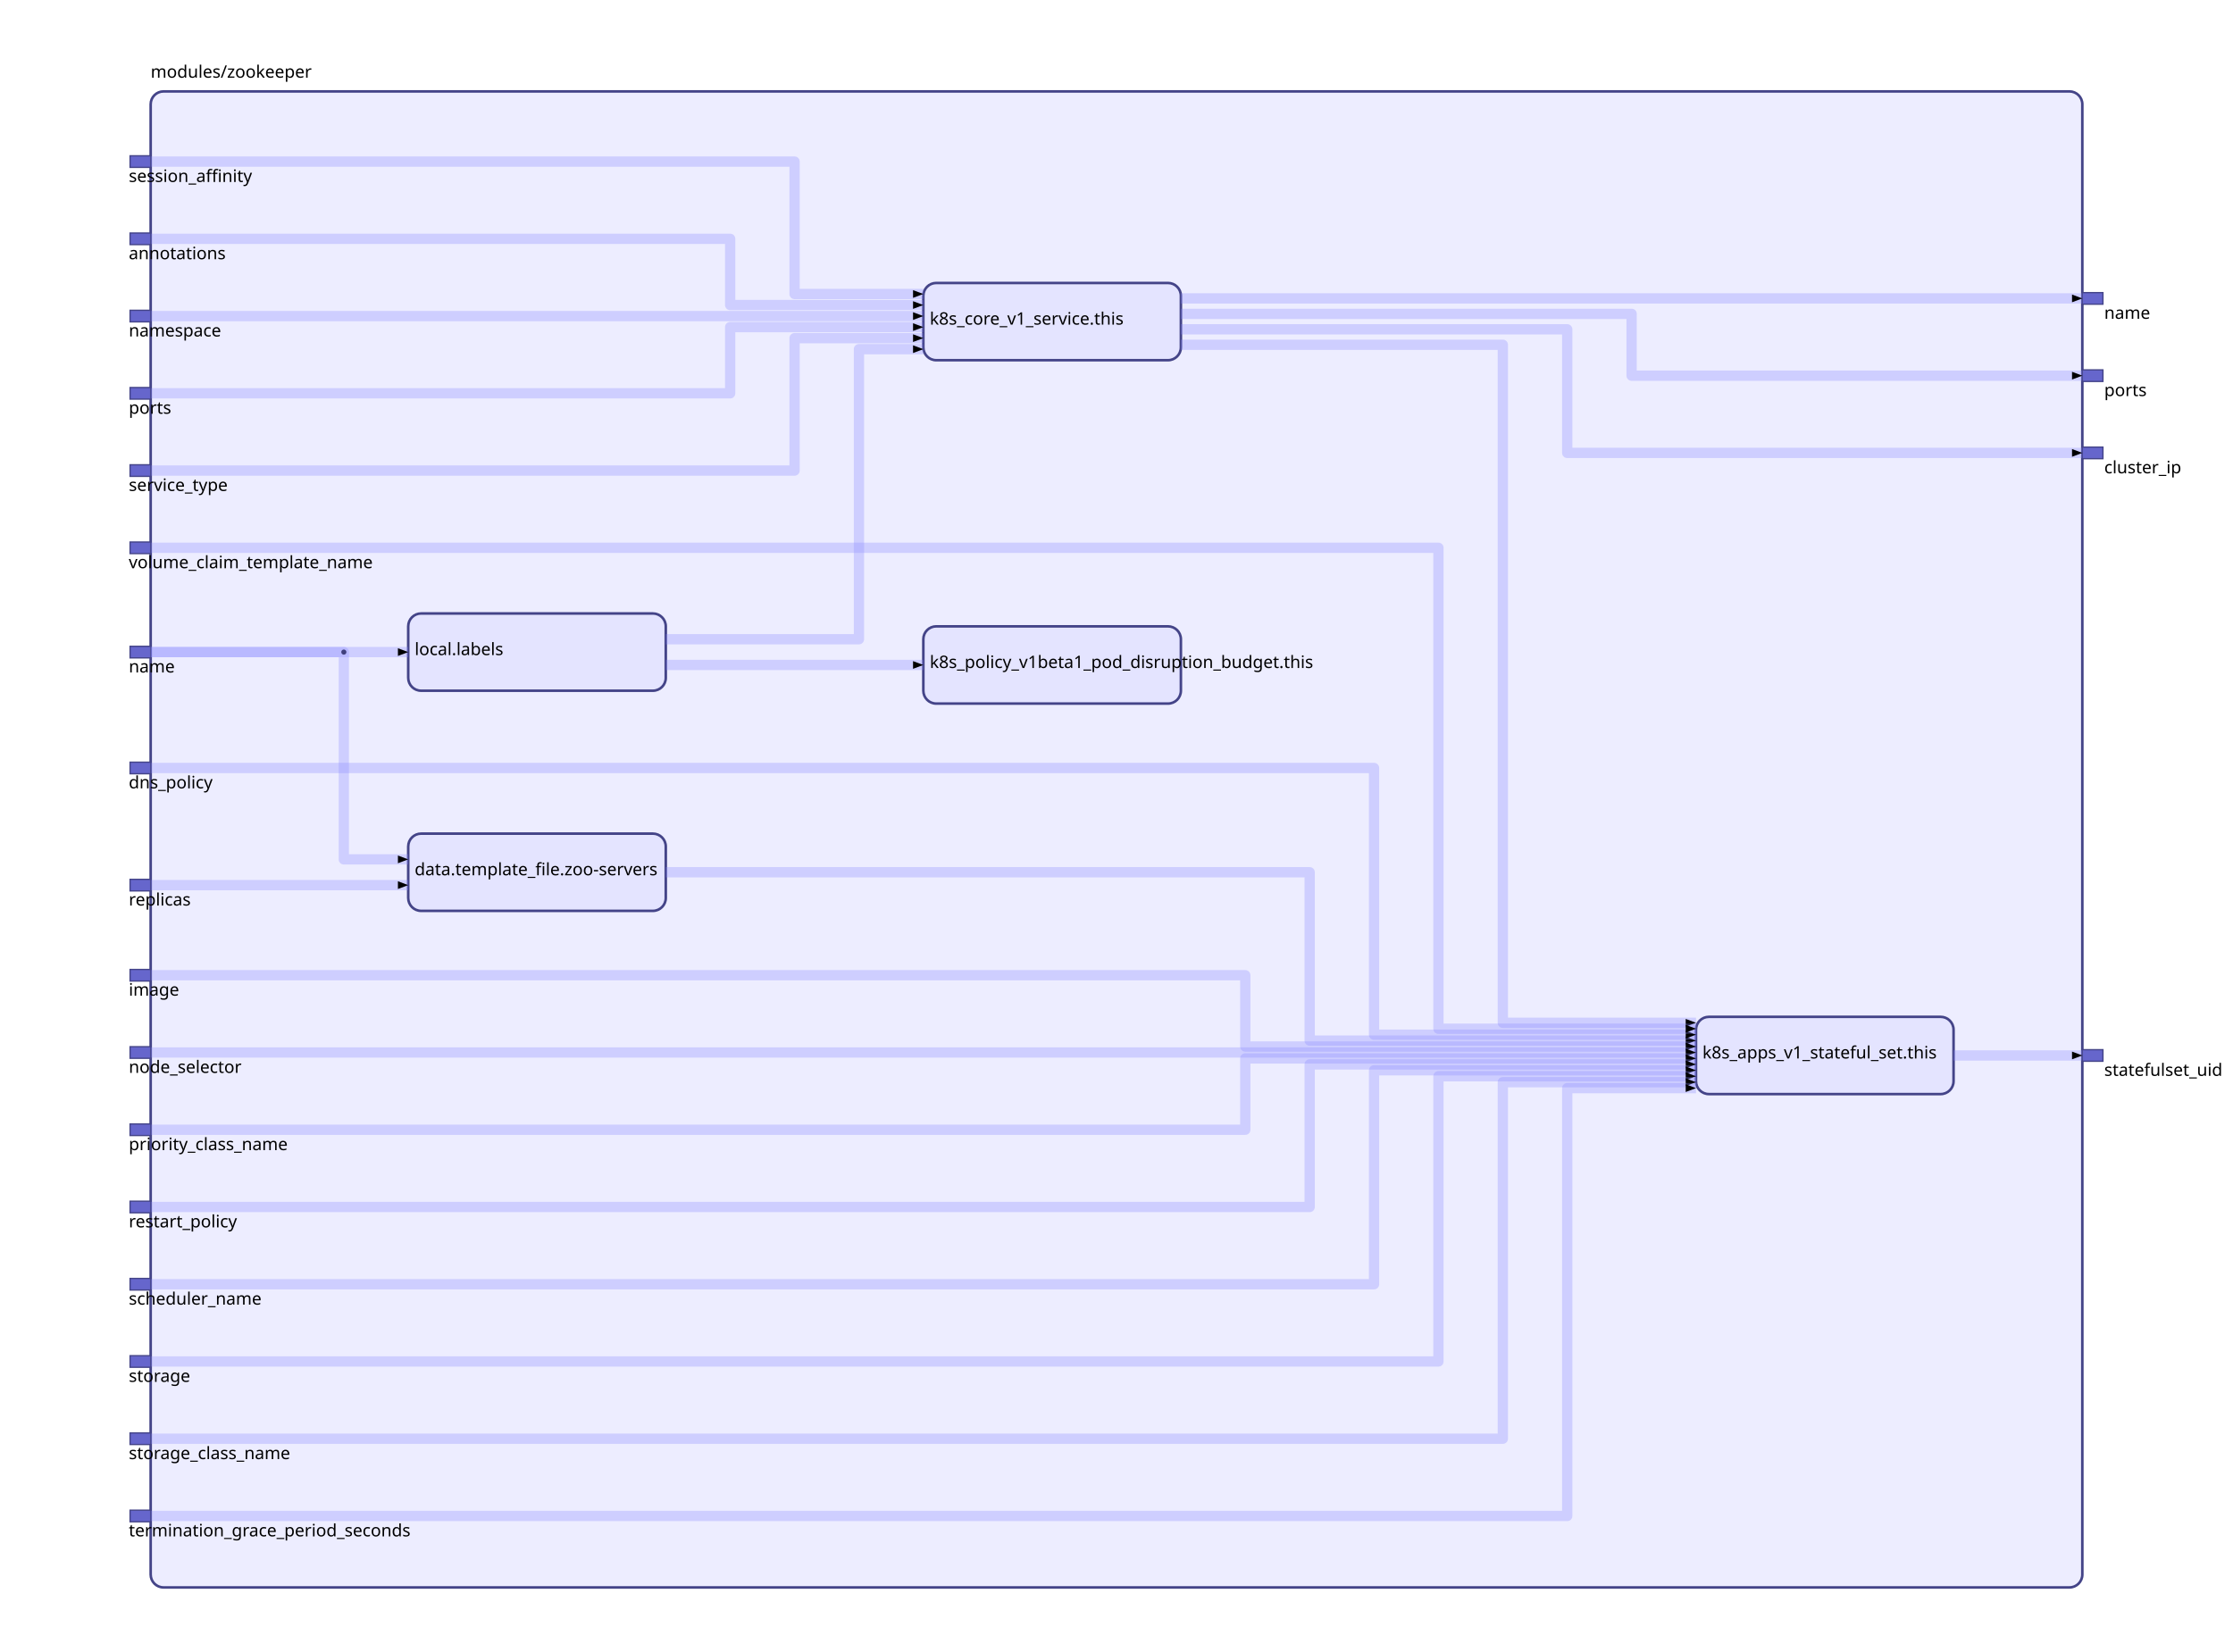
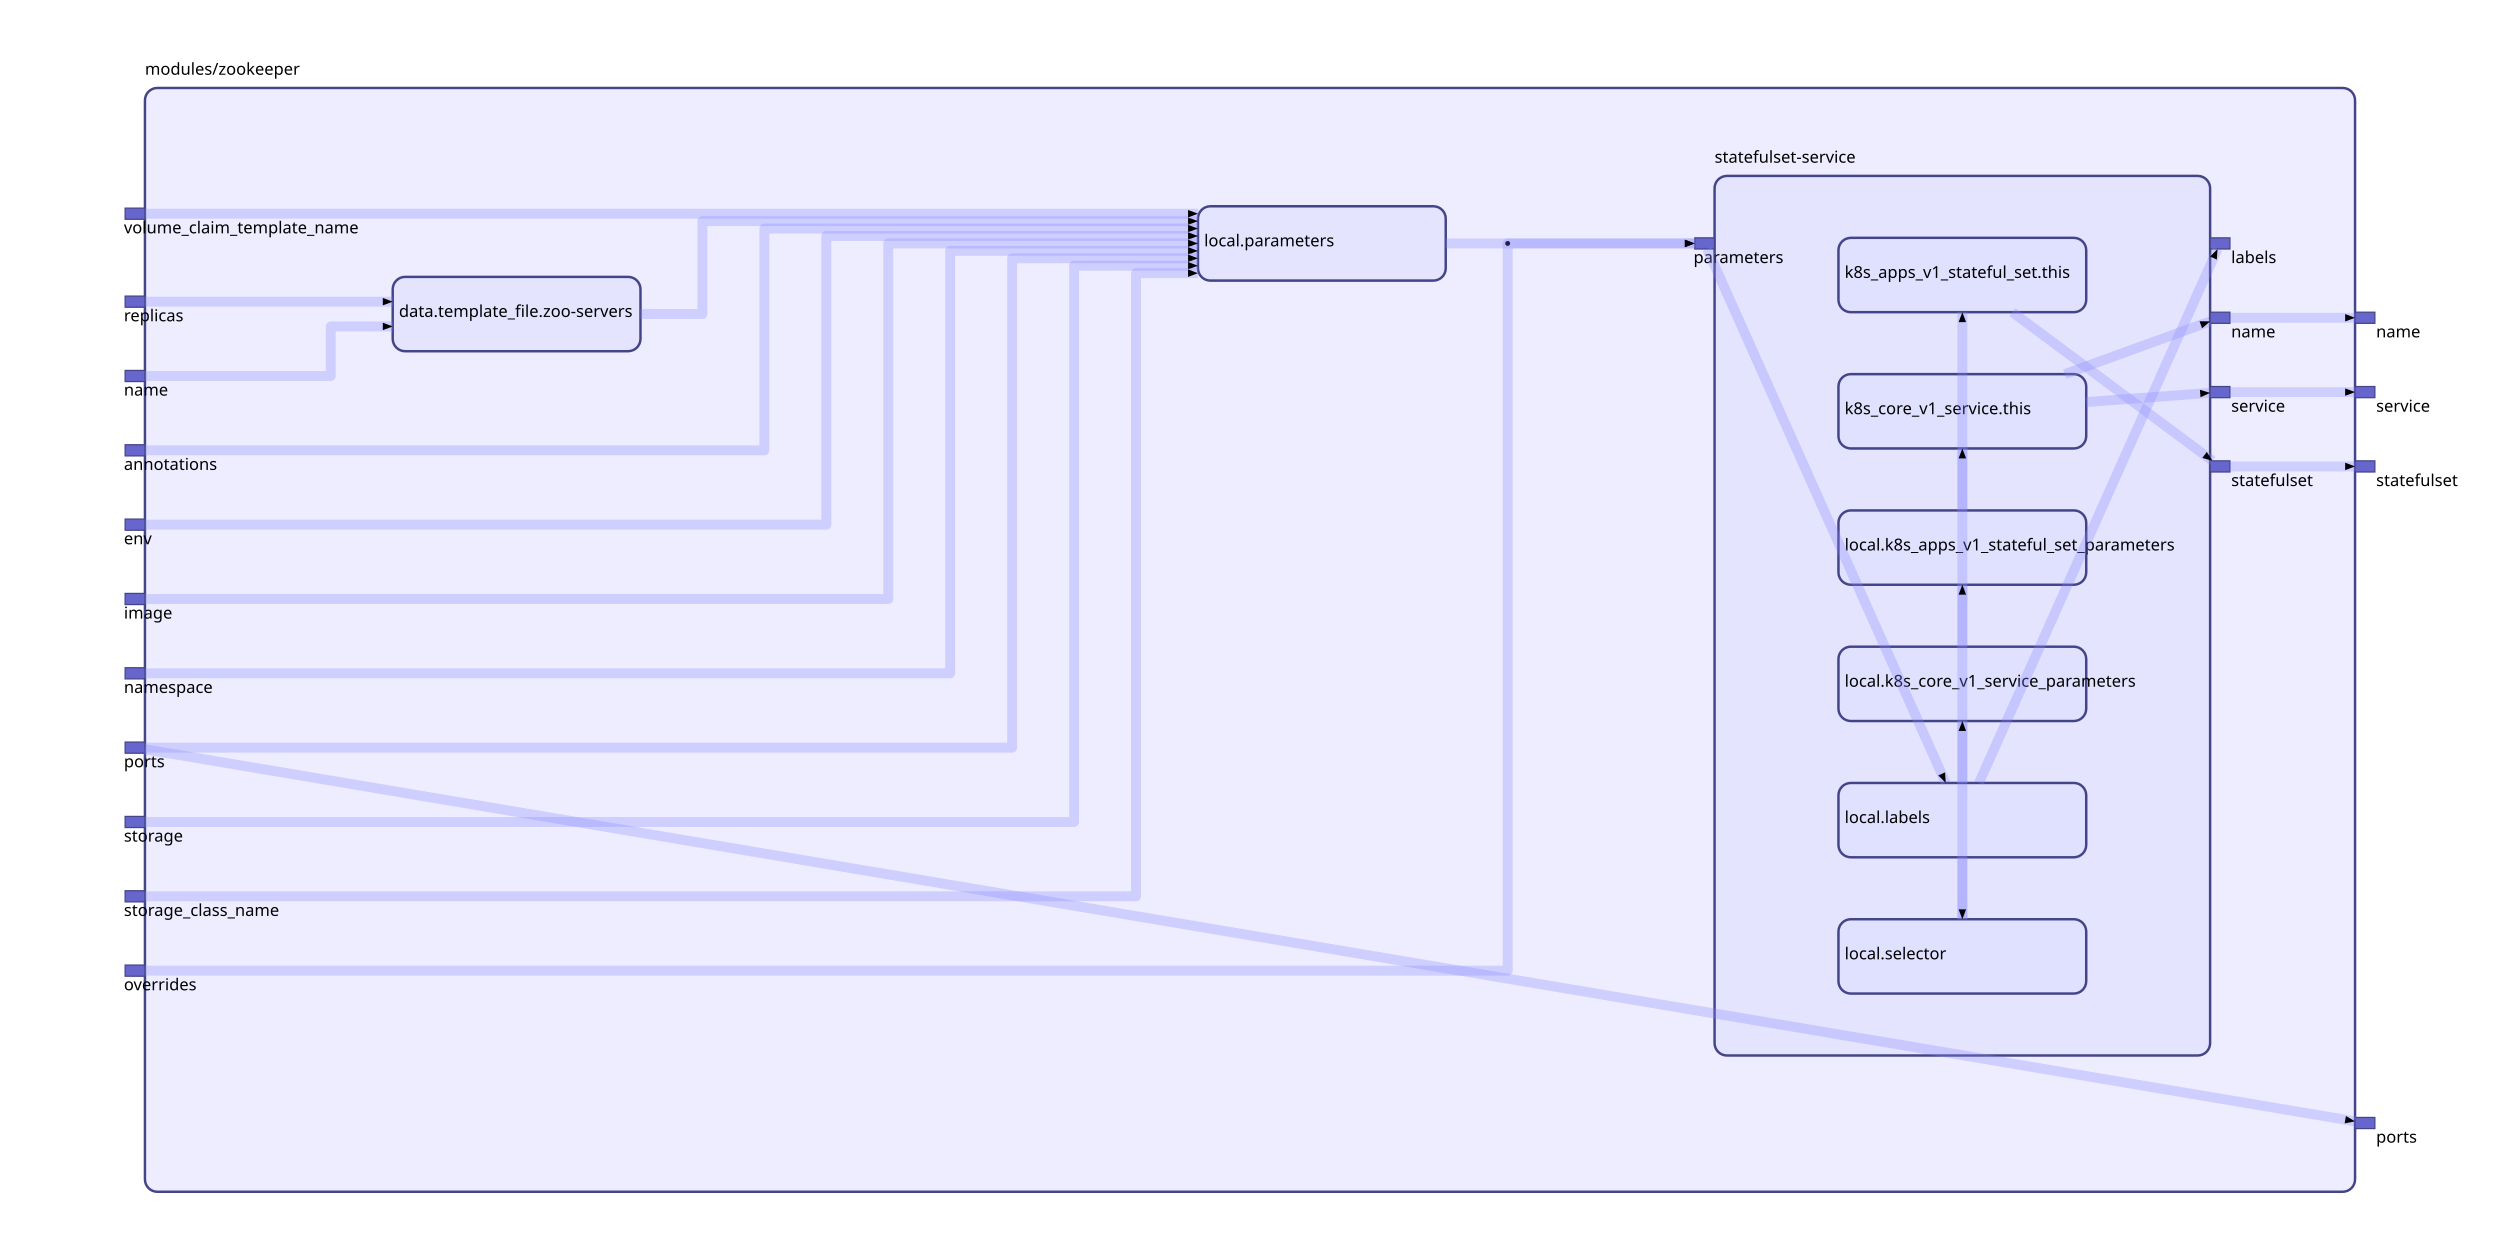
- <svg xmlns="http://www.w3.org/2000/svg" id="sprotty_1" class="sprotty-graph sprotty" tabindex="1002" viewBox="0 0 1734 1283">
+ <svg xmlns="http://www.w3.org/2000/svg" id="sprotty_1" class="sprotty-graph sprotty" tabindex="1002" viewBox="0 0 2018 1012">
  <style>
.elknode {
    stroke: #448;
    stroke-width: 2;
    fill: #ddf;
    fill-opacity: 0.5;
}

.elkport {
    stroke: #448;
    stroke-width: 1;
    fill: #66c;
}

.elkedge {
    fill: none;
    stroke: #88f;
    stroke-width: 8;
    stroke-opacity: 0.3;
    pointer-events: stroke;
    stroke-linejoin: round;
}

.elkedge:hover {
    stroke: #448;
    stroke-width: 8;
    stroke-opacity: 1;
    stroke-dasharray: 16px;
    stroke-dashoffset: 32px;
    animation: stroke 0.5s linear infinite;
}

@keyframes stroke {
    to {
        stroke-dashoffset: 0;
    }
}

.elkedge.arrow {
    fill: #336;
}

.elklabel {
    stroke-width: 0;
    stroke: #000;
    fill: #000;
    font-family: sans-serif;
    font-size: 10pt;
    dominant-baseline: hanging;
}

.elklabel:hover {
    font-size: 24pt;
}

.elkjunction {
    stroke: none;
    fill: #224;
}

.selected &gt; rect {
    stroke-width: 3;
}

.mouseover {
    stroke: #88f;
}
/*
 * Copyright (C) 2017 TypeFox and others.
 *
 * Licensed under the Apache License, Version 2.0 (the "License"); you may not use this file except in compliance with the License.
 * You may obtain a copy of the License at http://www.apache.org/licenses/LICENSE-2.0
 */

.sprotty {
    padding: 0px;
    font-family: "Helvetica Neue", Helvetica, Arial, sans-serif;
}

.sprotty-hidden {
    display: block;
    position: absolute;
    width: 0px;
    height: 0px;
}

.sprotty-popup {
    font-family: "Helvetica Neue", Helvetica, Arial, sans-serif;
    position: absolute;
    background: white;
    border-radius: 5px;
    border: 1px solid;
    max-width: 400px;
    min-width: 100px;
}

.sprotty-popup &gt; div {
    margin: 10px;
}

.sprotty-popup-closed {
    display: none;
}
</style>
  <g transform="scale(1) translate(0,0)">
    <g id="sprotty_3" transform="translate(117, 71)" opacity="1">
-       <rect class="elknode" x="0" y="0" rx="10" width="1500" height="1162" />
-       <g id="sprotty_5" transform="translate(200, 576.5)" opacity="1">
+       <rect class="elknode" x="0" y="0" rx="10" width="1784" height="891" />
+       <g id="sprotty_5" transform="translate(200, 152.5)" opacity="1">
        <rect class="elknode" x="0" y="0" rx="10" width="200" height="60" />
        <text id="sprotty_6" class="elklabel" transform="translate(5, 22) translate(0, 0)" opacity="1">data.template_file.zoo-servers</text>
      </g>
-       <g id="sprotty_7" transform="translate(1200, 718.8077)" opacity="1">
+       <g id="sprotty_7" transform="translate(850, 95.5)" opacity="1">
        <rect class="elknode" x="0" y="0" rx="10" width="200" height="60" />
-         <text id="sprotty_8" class="elklabel" transform="translate(5, 22) translate(0, 0)" opacity="1">k8s_apps_v1_stateful_set.this</text>
-       </g>
-       <g id="sprotty_9" transform="translate(600, 148.7857)" opacity="1">
-         <rect class="elknode" x="0" y="0" rx="10" width="200" height="60" />
-         <text id="sprotty_10" class="elklabel" transform="translate(5, 22) translate(0, 0)" opacity="1">k8s_core_v1_service.this</text>
-       </g>
-       <g id="sprotty_11" transform="translate(600, 415.5)" opacity="1">
-         <rect class="elknode" x="0" y="0" rx="10" width="200" height="60" />
-         <text id="sprotty_12" class="elklabel" transform="translate(5, 22) translate(0, 0)" opacity="1">k8s_policy_v1beta1_pod_disruption_budget.this</text>
-       </g>
-       <g id="sprotty_51" transform="translate(200, 405.5)" opacity="1">
-         <rect class="elknode" x="0" y="0" rx="10" width="200" height="60" />
-         <text id="sprotty_52" class="elklabel" transform="translate(5, 22) translate(0, 0)" opacity="1">local.labels</text>
-       </g>
-       <g id="sprotty_13" transform="translate(-16, 431)" opacity="1">
-         <rect class="elkport" x="0" y="0" width="16" height="9" />
-         <text id="sprotty_14" class="elklabel" transform="translate(-1, 10) translate(0, 0)" opacity="1">name</text>
-       </g>
-       <g id="sprotty_16" transform="translate(-16, 612)" opacity="1">
-         <rect class="elkport" x="0" y="0" width="16" height="9" />
-         <text id="sprotty_17" class="elklabel" transform="translate(-1, 10) translate(0, 0)" opacity="1">replicas</text>
-       </g>
-       <g id="sprotty_21" transform="translate(-16, 521)" opacity="1">
-         <rect class="elkport" x="0" y="0" width="16" height="9" />
-         <text id="sprotty_22" class="elklabel" transform="translate(-1, 10) translate(0, 0)" opacity="1">dns_policy</text>
-       </g>
-       <g id="sprotty_24" transform="translate(-16, 682)" opacity="1">
-         <rect class="elkport" x="0" y="0" width="16" height="9" />
-         <text id="sprotty_25" class="elklabel" transform="translate(-1, 10) translate(0, 0)" opacity="1">image</text>
-       </g>
-       <g id="sprotty_27" transform="translate(-16, 742)" opacity="1">
-         <rect class="elkport" x="0" y="0" width="16" height="9" />
-         <text id="sprotty_28" class="elklabel" transform="translate(-1, 10) translate(0, 0)" opacity="1">node_selector</text>
-       </g>
-       <g id="sprotty_30" transform="translate(-16, 802)" opacity="1">
-         <rect class="elkport" x="0" y="0" width="16" height="9" />
-         <text id="sprotty_31" class="elklabel" transform="translate(-1, 10) translate(0, 0)" opacity="1">priority_class_name</text>
-       </g>
-       <g id="sprotty_33" transform="translate(-16, 862)" opacity="1">
-         <rect class="elkport" x="0" y="0" width="16" height="9" />
-         <text id="sprotty_34" class="elklabel" transform="translate(-1, 10) translate(0, 0)" opacity="1">restart_policy</text>
-       </g>
-       <g id="sprotty_36" transform="translate(-16, 922)" opacity="1">
-         <rect class="elkport" x="0" y="0" width="16" height="9" />
-         <text id="sprotty_37" class="elklabel" transform="translate(-1, 10) translate(0, 0)" opacity="1">scheduler_name</text>
-       </g>
-       <g id="sprotty_39" transform="translate(-16, 982)" opacity="1">
-         <rect class="elkport" x="0" y="0" width="16" height="9" />
-         <text id="sprotty_40" class="elklabel" transform="translate(-1, 10) translate(0, 0)" opacity="1">storage</text>
-       </g>
-       <g id="sprotty_42" transform="translate(-16, 1042)" opacity="1">
-         <rect class="elkport" x="0" y="0" width="16" height="9" />
-         <text id="sprotty_43" class="elklabel" transform="translate(-1, 10) translate(0, 0)" opacity="1">storage_class_name</text>
-       </g>
-       <g id="sprotty_45" transform="translate(-16, 1102)" opacity="1">
-         <rect class="elkport" x="0" y="0" width="16" height="9" />
-         <text id="sprotty_46" class="elklabel" transform="translate(-1, 10) translate(0, 0)" opacity="1">termination_grace_period_seconds</text>
-       </g>
-       <g id="sprotty_48" transform="translate(-16, 350)" opacity="1">
-         <rect class="elkport" x="0" y="0" width="16" height="9" />
-         <text id="sprotty_49" class="elklabel" transform="translate(-1, 10) translate(0, 0)" opacity="1">volume_claim_template_name</text>
-       </g>
-       <g id="sprotty_54" transform="translate(-16, 110)" opacity="1">
-         <rect class="elkport" x="0" y="0" width="16" height="9" />
-         <text id="sprotty_55" class="elklabel" transform="translate(-1, 10) translate(0, 0)" opacity="1">annotations</text>
-       </g>
-       <g id="sprotty_57" transform="translate(-16, 170)" opacity="1">
-         <rect class="elkport" x="0" y="0" width="16" height="9" />
-         <text id="sprotty_58" class="elklabel" transform="translate(-1, 10) translate(0, 0)" opacity="1">namespace</text>
-       </g>
-       <g id="sprotty_60" transform="translate(-16, 230)" opacity="1">
-         <rect class="elkport" x="0" y="0" width="16" height="9" />
-         <text id="sprotty_61" class="elklabel" transform="translate(-1, 10) translate(0, 0)" opacity="1">ports</text>
-       </g>
-       <g id="sprotty_63" transform="translate(-16, 290)" opacity="1">
-         <rect class="elkport" x="0" y="0" width="16" height="9" />
-         <text id="sprotty_64" class="elklabel" transform="translate(-1, 10) translate(0, 0)" opacity="1">service_type</text>
-       </g>
-       <g id="sprotty_66" transform="translate(-16, 50)" opacity="1">
-         <rect class="elkport" x="0" y="0" width="16" height="9" />
-         <text id="sprotty_67" class="elklabel" transform="translate(-1, 10) translate(0, 0)" opacity="1">session_affinity</text>
-       </g>
-       <g id="sprotty_71" transform="translate(1500, 276.2857)" opacity="1">
-         <rect class="elkport" x="0" y="0" width="16" height="9" />
-         <text id="sprotty_72" class="elklabel" transform="translate(17, 10) translate(0, 0)" opacity="1">cluster_ip</text>
-       </g>
-       <g id="sprotty_74" transform="translate(1500, 156.2857)" opacity="1">
-         <rect class="elkport" x="0" y="0" width="16" height="9" />
-         <text id="sprotty_75" class="elklabel" transform="translate(17, 10) translate(0, 0)" opacity="1">name</text>
-       </g>
-       <g id="sprotty_77" transform="translate(1500, 216.2857)" opacity="1">
-         <rect class="elkport" x="0" y="0" width="16" height="9" />
-         <text id="sprotty_78" class="elklabel" transform="translate(17, 10) translate(0, 0)" opacity="1">ports</text>
-       </g>
-       <g id="sprotty_80" transform="translate(1500, 744.3077)" opacity="1">
-         <rect class="elkport" x="0" y="0" width="16" height="9" />
-         <text id="sprotty_81" class="elklabel" transform="translate(17, 10) translate(0, 0)" opacity="1">statefulset_uid</text>
+         <text id="sprotty_8" class="elklabel" transform="translate(5, 22) translate(0, 0)" opacity="1">local.parameters</text>
+       </g>
+       <g id="sprotty_9" transform="translate(1267, 71)" opacity="1">
+         <rect class="elknode" x="0" y="0" rx="10" width="400" height="710" />
+         <g id="sprotty_11" transform="translate(100, 50)" opacity="1">
+           <rect class="elknode" x="0" y="0" rx="10" width="200" height="60" />
+           <text id="sprotty_12" class="elklabel" transform="translate(5, 22) translate(0, 0)" opacity="1">k8s_apps_v1_stateful_set.this</text>
+         </g>
+         <g id="sprotty_13" transform="translate(100, 160)" opacity="1">
+           <rect class="elknode" x="0" y="0" rx="10" width="200" height="60" />
+           <text id="sprotty_14" class="elklabel" transform="translate(5, 22) translate(0, 0)" opacity="1">k8s_core_v1_service.this</text>
+         </g>
+         <g id="sprotty_15" transform="translate(100, 270)" opacity="1">
+           <rect class="elknode" x="0" y="0" rx="10" width="200" height="60" />
+           <text id="sprotty_16" class="elklabel" transform="translate(5, 22) translate(0, 0)" opacity="1">local.k8s_apps_v1_stateful_set_parameters</text>
+         </g>
+         <g id="sprotty_17" transform="translate(100, 380)" opacity="1">
+           <rect class="elknode" x="0" y="0" rx="10" width="200" height="60" />
+           <text id="sprotty_18" class="elklabel" transform="translate(5, 22) translate(0, 0)" opacity="1">local.k8s_core_v1_service_parameters</text>
+         </g>
+         <g id="sprotty_19" transform="translate(100, 490)" opacity="1">
+           <rect class="elknode" x="0" y="0" rx="10" width="200" height="60" />
+           <text id="sprotty_20" class="elklabel" transform="translate(5, 22) translate(0, 0)" opacity="1">local.labels</text>
+         </g>
+         <g id="sprotty_21" transform="translate(100, 600)" opacity="1">
+           <rect class="elknode" x="0" y="0" rx="10" width="200" height="60" />
+           <text id="sprotty_22" class="elklabel" transform="translate(5, 22) translate(0, 0)" opacity="1">local.selector</text>
+         </g>
+         <g id="sprotty_58" transform="translate(-16, 50)" opacity="1">
+           <rect class="elkport" x="0" y="0" width="16" height="9" />
+           <text id="sprotty_59" class="elklabel" transform="translate(-1, 10) translate(0, 0)" opacity="1">parameters</text>
+         </g>
+         <g id="sprotty_62" transform="translate(400, 50)" opacity="1">
+           <rect class="elkport" x="0" y="0" width="16" height="9" />
+           <text id="sprotty_63" class="elklabel" transform="translate(17, 10) translate(0, 0)" opacity="1">labels</text>
+         </g>
+         <g id="sprotty_65" transform="translate(400, 110)" opacity="1">
+           <rect class="elkport" x="0" y="0" width="16" height="9" />
+           <text id="sprotty_66" class="elklabel" transform="translate(17, 10) translate(0, 0)" opacity="1">name</text>
+         </g>
+         <g id="sprotty_68" transform="translate(400, 170)" opacity="1">
+           <rect class="elkport" x="0" y="0" width="16" height="9" />
+           <text id="sprotty_69" class="elklabel" transform="translate(17, 10) translate(0, 0)" opacity="1">service</text>
+         </g>
+         <g id="sprotty_71" transform="translate(400, 230)" opacity="1">
+           <rect class="elkport" x="0" y="0" width="16" height="9" />
+           <text id="sprotty_72" class="elklabel" transform="translate(17, 10) translate(0, 0)" opacity="1">statefulset</text>
+         </g>
+         <text id="sprotty_10" class="elklabel" transform="translate(0, -21) translate(0, 0)" opacity="1">statefulset-service</text>
+       </g>
+       <g id="sprotty_23" transform="translate(-16, 228)" opacity="1">
+         <rect class="elkport" x="0" y="0" width="16" height="9" />
+         <text id="sprotty_24" class="elklabel" transform="translate(-1, 10) translate(0, 0)" opacity="1">name</text>
+       </g>
+       <g id="sprotty_26" transform="translate(-16, 168)" opacity="1">
+         <rect class="elkport" x="0" y="0" width="16" height="9" />
+         <text id="sprotty_27" class="elklabel" transform="translate(-1, 10) translate(0, 0)" opacity="1">replicas</text>
+       </g>
+       <g id="sprotty_30" transform="translate(-16, 288)" opacity="1">
+         <rect class="elkport" x="0" y="0" width="16" height="9" />
+         <text id="sprotty_31" class="elklabel" transform="translate(-1, 10) translate(0, 0)" opacity="1">annotations</text>
+       </g>
+       <g id="sprotty_33" transform="translate(-16, 348)" opacity="1">
+         <rect class="elkport" x="0" y="0" width="16" height="9" />
+         <text id="sprotty_34" class="elklabel" transform="translate(-1, 10) translate(0, 0)" opacity="1">env</text>
+       </g>
+       <g id="sprotty_36" transform="translate(-16, 408)" opacity="1">
+         <rect class="elkport" x="0" y="0" width="16" height="9" />
+         <text id="sprotty_37" class="elklabel" transform="translate(-1, 10) translate(0, 0)" opacity="1">image</text>
+       </g>
+       <g id="sprotty_39" transform="translate(-16, 468)" opacity="1">
+         <rect class="elkport" x="0" y="0" width="16" height="9" />
+         <text id="sprotty_40" class="elklabel" transform="translate(-1, 10) translate(0, 0)" opacity="1">namespace</text>
+       </g>
+       <g id="sprotty_42" transform="translate(-16, 528)" opacity="1">
+         <rect class="elkport" x="0" y="0" width="16" height="9" />
+         <text id="sprotty_43" class="elklabel" transform="translate(-1, 10) translate(0, 0)" opacity="1">ports</text>
+       </g>
+       <g id="sprotty_45" transform="translate(-16, 588)" opacity="1">
+         <rect class="elkport" x="0" y="0" width="16" height="9" />
+         <text id="sprotty_46" class="elklabel" transform="translate(-1, 10) translate(0, 0)" opacity="1">storage</text>
+       </g>
+       <g id="sprotty_48" transform="translate(-16, 648)" opacity="1">
+         <rect class="elkport" x="0" y="0" width="16" height="9" />
+         <text id="sprotty_49" class="elklabel" transform="translate(-1, 10) translate(0, 0)" opacity="1">storage_class_name</text>
+       </g>
+       <g id="sprotty_51" transform="translate(-16, 97)" opacity="1">
+         <rect class="elkport" x="0" y="0" width="16" height="9" />
+         <text id="sprotty_52" class="elklabel" transform="translate(-1, 10) translate(0, 0)" opacity="1">volume_claim_template_name</text>
+       </g>
+       <g id="sprotty_75" transform="translate(-16, 708)" opacity="1">
+         <rect class="elkport" x="0" y="0" width="16" height="9" />
+         <text id="sprotty_76" class="elklabel" transform="translate(-1, 10) translate(0, 0)" opacity="1">overrides</text>
+       </g>
+       <g id="sprotty_78" transform="translate(1784, 181)" opacity="1">
+         <rect class="elkport" x="0" y="0" width="16" height="9" />
+         <text id="sprotty_79" class="elklabel" transform="translate(17, 10) translate(0, 0)" opacity="1">name</text>
+       </g>
+       <g id="sprotty_81" transform="translate(1784, 831)" opacity="1">
+         <rect class="elkport" x="0" y="0" width="16" height="9" />
+         <text id="sprotty_82" class="elklabel" transform="translate(17, 10) translate(0, 0)" opacity="1">ports</text>
+       </g>
+       <g id="sprotty_84" transform="translate(1784, 241)" opacity="1">
+         <rect class="elkport" x="0" y="0" width="16" height="9" />
+         <text id="sprotty_85" class="elklabel" transform="translate(17, 10) translate(0, 0)" opacity="1">service</text>
+       </g>
+       <g id="sprotty_87" transform="translate(1784, 301)" opacity="1">
+         <rect class="elkport" x="0" y="0" width="16" height="9" />
+         <text id="sprotty_88" class="elklabel" transform="translate(17, 10) translate(0, 0)" opacity="1">statefulset</text>
      </g>
      <text id="sprotty_4" class="elklabel" transform="translate(0, -21) translate(0, 0)" opacity="1">modules/zookeeper</text>
-       <g id="sprotty_15" class="sprotty-edge" opacity="1">
-         <path class="elkedge" d="M 0,435.5 L 150,435.5 L 150,596.5 L 200,596.5" />
-         <path class="edge arrow" d="M 0,0 L 8,-3 L 8,3 Z" transform="rotate(180 200 596.5) translate(200 596.5)" />
-         <g id="sprotty_15_j0" transform="translate(150, 435.5)" opacity="1">
+       <g id="sprotty_25" class="sprotty-edge" opacity="1">
+         <path class="elkedge" d="M 0,232.5 L 150,232.5 L 150,192.5 L 200,192.5" />
+         <path class="edge arrow" d="M 0,0 L 8,-3 L 8,3 Z" transform="rotate(180 200 192.5) translate(200 192.5)" />
+       </g>
+       <g id="sprotty_28" class="sprotty-edge" opacity="1">
+         <path class="elkedge" d="M 0,172.5 L 200,172.5" />
+         <path class="edge arrow" d="M 0,0 L 8,-3 L 8,3 Z" transform="rotate(180 200 172.5) translate(200 172.5)" />
+       </g>
+       <g id="sprotty_29" class="sprotty-edge" opacity="1">
+         <path class="elkedge" d="M 400,182.5 L 450,182.5 L 450,107.5 L 850,107.5" />
+         <path class="edge arrow" d="M 0,0 L 8,-3 L 8,3 Z" transform="rotate(180 850 107.5) translate(850 107.5)" />
+       </g>
+       <g id="sprotty_32" class="sprotty-edge" opacity="1">
+         <path class="elkedge" d="M 0,292.5 L 500,292.5 L 500,113.5 L 850,113.5" />
+         <path class="edge arrow" d="M 0,0 L 8,-3 L 8,3 Z" transform="rotate(180 850 113.5) translate(850 113.5)" />
+       </g>
+       <g id="sprotty_35" class="sprotty-edge" opacity="1">
+         <path class="elkedge" d="M 0,352.5 L 550,352.5 L 550,119.5 L 850,119.5" />
+         <path class="edge arrow" d="M 0,0 L 8,-3 L 8,3 Z" transform="rotate(180 850 119.5) translate(850 119.5)" />
+       </g>
+       <g id="sprotty_38" class="sprotty-edge" opacity="1">
+         <path class="elkedge" d="M 0,412.5 L 600,412.5 L 600,125.5 L 850,125.5" />
+         <path class="edge arrow" d="M 0,0 L 8,-3 L 8,3 Z" transform="rotate(180 850 125.5) translate(850 125.5)" />
+       </g>
+       <g id="sprotty_41" class="sprotty-edge" opacity="1">
+         <path class="elkedge" d="M 0,472.5 L 650,472.5 L 650,131.5 L 850,131.5" />
+         <path class="edge arrow" d="M 0,0 L 8,-3 L 8,3 Z" transform="rotate(180 850 131.5) translate(850 131.5)" />
+       </g>
+       <g id="sprotty_44" class="sprotty-edge" opacity="1">
+         <path class="elkedge" d="M 0,532.5 L 700,532.5 L 700,137.5 L 850,137.5" />
+         <path class="edge arrow" d="M 0,0 L 8,-3 L 8,3 Z" transform="rotate(180 850 137.5) translate(850 137.5)" />
+       </g>
+       <g id="sprotty_47" class="sprotty-edge" opacity="1">
+         <path class="elkedge" d="M 0,592.5 L 750,592.5 L 750,143.5 L 850,143.5" />
+         <path class="edge arrow" d="M 0,0 L 8,-3 L 8,3 Z" transform="rotate(180 850 143.5) translate(850 143.5)" />
+       </g>
+       <g id="sprotty_50" class="sprotty-edge" opacity="1">
+         <path class="elkedge" d="M 0,652.5 L 800,652.5 L 800,149.5 L 850,149.5" />
+         <path class="edge arrow" d="M 0,0 L 8,-3 L 8,3 Z" transform="rotate(180 850 149.5) translate(850 149.5)" />
+       </g>
+       <g id="sprotty_53" class="sprotty-edge" opacity="1">
+         <path class="elkedge" d="M 0,101.5 L 850,101.5" />
+         <path class="edge arrow" d="M 0,0 L 8,-3 L 8,3 Z" transform="rotate(180 850 101.5) translate(850 101.5)" />
+       </g>
+       <g id="sprotty_54" class="sprotty-edge" opacity="1">
+         <path class="elkedge" d="M 1467,341 L 1467,181" />
+         <path class="edge arrow" d="M 0,0 L 8,-3 L 8,3 Z" transform="rotate(90 1467 181) translate(1467 181)" />
+       </g>
+       <g id="sprotty_55" class="sprotty-edge" opacity="1">
+         <path class="elkedge" d="M 1467,451 L 1467,291" />
+         <path class="edge arrow" d="M 0,0 L 8,-3 L 8,3 Z" transform="rotate(90 1467 291) translate(1467 291)" />
+       </g>
+       <g id="sprotty_56" class="sprotty-edge" opacity="1">
+         <path class="elkedge" d="M 1467,671 L 1467,401" />
+         <path class="edge arrow" d="M 0,0 L 8,-3 L 8,3 Z" transform="rotate(90 1467 401) translate(1467 401)" />
+       </g>
+       <g id="sprotty_57" class="sprotty-edge" opacity="1">
+         <path class="elkedge" d="M 1467,561 L 1467,511" />
+         <path class="edge arrow" d="M 0,0 L 8,-3 L 8,3 Z" transform="rotate(90 1467 511) translate(1467 511)" />
+       </g>
+       <g id="sprotty_60" class="sprotty-edge" opacity="1">
+         <path class="elkedge" d="M 1261.011,130 L 1453.595,561" />
+         <path class="edge arrow" d="M 0,0 L 8,-3 L 8,3 Z" transform="rotate(-114.0766 1453.595 561) translate(1453.595 561)" />
+       </g>
+       <g id="sprotty_61" class="sprotty-edge" opacity="1">
+         <path class="elkedge" d="M 1467,621 L 1467,671" />
+         <path class="edge arrow" d="M 0,0 L 8,-3 L 8,3 Z" transform="rotate(-90 1467 671) translate(1467 671)" />
+       </g>
+       <g id="sprotty_64" class="sprotty-edge" opacity="1">
+         <path class="elkedge" d="M 1480.405,561 L 1672.989,130" />
+         <path class="edge arrow" d="M 0,0 L 8,-3 L 8,3 Z" transform="rotate(114.0766 1672.989 130) translate(1672.989 130)" />
+       </g>
+       <g id="sprotty_67" class="sprotty-edge" opacity="1">
+         <path class="elkedge" d="M 1549.649,231 L 1667,188.404" />
+         <path class="edge arrow" d="M 0,0 L 8,-3 L 8,3 Z" transform="rotate(160.0501 1667 188.4038) translate(1667 188.4038)" />
+       </g>
+       <g id="sprotty_70" class="sprotty-edge" opacity="1">
+         <path class="elkedge" d="M 1567,253.548 L 1667,246.096" />
+         <path class="edge arrow" d="M 0,0 L 8,-3 L 8,3 Z" transform="rotate(175.7382 1667 246.0962) translate(1667 246.0962)" />
+       </g>
+       <g id="sprotty_73" class="sprotty-edge" opacity="1">
+         <path class="elkedge" d="M 1507.388,181 L 1668.942,301" />
+         <path class="edge arrow" d="M 0,0 L 8,-3 L 8,3 Z" transform="rotate(-143.3955 1668.942 301) translate(1668.942 301)" />
+       </g>
+       <g id="sprotty_74" class="sprotty-edge" opacity="1">
+         <path class="elkedge" d="M 1050,125.5 L 1251,125.5" />
+         <path class="edge arrow" d="M 0,0 L 8,-3 L 8,3 Z" transform="rotate(180 1251 125.5) translate(1251 125.5)" />
+       </g>
+       <g id="sprotty_77" class="sprotty-edge" opacity="1">
+         <path class="elkedge" d="M 0,712.5 L 1100,712.5 L 1100,125.5 L 1251,125.5" />
+         <path class="edge arrow" d="M 0,0 L 8,-3 L 8,3 Z" transform="rotate(180 1251 125.5) translate(1251 125.5)" />
+         <g id="sprotty_77_j0" transform="translate(1100, 125.5)" opacity="1">
          <circle class="elkjunction" r="2" />
        </g>
      </g>
-       <g id="sprotty_18" class="sprotty-edge" opacity="1">
-         <path class="elkedge" d="M 0,616.5 L 200,616.5" />
-         <path class="edge arrow" d="M 0,0 L 8,-3 L 8,3 Z" transform="rotate(180 200 616.5) translate(200 616.5)" />
-       </g>
-       <g id="sprotty_19" class="sprotty-edge" opacity="1">
-         <path class="elkedge" d="M 400,606.5 L 900,606.5 L 900,737.269 L 1200,737.269" />
-         <path class="edge arrow" d="M 0,0 L 8,-3 L 8,3 Z" transform="rotate(180 1200 737.2692) translate(1200 737.2692)" />
-       </g>
-       <g id="sprotty_20" class="sprotty-edge" opacity="1">
-         <path class="elkedge" d="M 800,196.786 L 1050,196.786 L 1050,723.423 L 1200,723.423" />
-         <path class="edge arrow" d="M 0,0 L 8,-3 L 8,3 Z" transform="rotate(180 1200 723.4231) translate(1200 723.4231)" />
-       </g>
-       <g id="sprotty_23" class="sprotty-edge" opacity="1">
-         <path class="elkedge" d="M 0,525.5 L 950,525.5 L 950,732.654 L 1200,732.654" />
-         <path class="edge arrow" d="M 0,0 L 8,-3 L 8,3 Z" transform="rotate(180 1200 732.6538) translate(1200 732.6538)" />
-       </g>
-       <g id="sprotty_26" class="sprotty-edge" opacity="1">
-         <path class="elkedge" d="M 0,686.5 L 850,686.5 L 850,741.885 L 1200,741.885" />
-         <path class="edge arrow" d="M 0,0 L 8,-3 L 8,3 Z" transform="rotate(180 1200 741.8846) translate(1200 741.8846)" />
-       </g>
-       <g id="sprotty_29" class="sprotty-edge" opacity="1">
-         <path class="elkedge" d="M 0,746.5 L 1200,746.5" />
-         <path class="edge arrow" d="M 0,0 L 8,-3 L 8,3 Z" transform="rotate(180 1200 746.5) translate(1200 746.5)" />
-       </g>
-       <g id="sprotty_32" class="sprotty-edge" opacity="1">
-         <path class="elkedge" d="M 0,806.5 L 850,806.5 L 850,751.115 L 1200,751.115" />
-         <path class="edge arrow" d="M 0,0 L 8,-3 L 8,3 Z" transform="rotate(180 1200 751.1154) translate(1200 751.1154)" />
-       </g>
-       <g id="sprotty_35" class="sprotty-edge" opacity="1">
-         <path class="elkedge" d="M 0,866.5 L 900,866.5 L 900,755.731 L 1200,755.731" />
-         <path class="edge arrow" d="M 0,0 L 8,-3 L 8,3 Z" transform="rotate(180 1200 755.7308) translate(1200 755.7308)" />
-       </g>
-       <g id="sprotty_38" class="sprotty-edge" opacity="1">
-         <path class="elkedge" d="M 0,926.5 L 950,926.5 L 950,760.346 L 1200,760.346" />
-         <path class="edge arrow" d="M 0,0 L 8,-3 L 8,3 Z" transform="rotate(180 1200 760.3462) translate(1200 760.3462)" />
-       </g>
-       <g id="sprotty_41" class="sprotty-edge" opacity="1">
-         <path class="elkedge" d="M 0,986.5 L 1000,986.5 L 1000,764.962 L 1200,764.962" />
-         <path class="edge arrow" d="M 0,0 L 8,-3 L 8,3 Z" transform="rotate(180 1200 764.9615) translate(1200 764.9615)" />
-       </g>
-       <g id="sprotty_44" class="sprotty-edge" opacity="1">
-         <path class="elkedge" d="M 0,1046.5 L 1050,1046.5 L 1050,769.577 L 1200,769.577" />
-         <path class="edge arrow" d="M 0,0 L 8,-3 L 8,3 Z" transform="rotate(180 1200 769.5769) translate(1200 769.5769)" />
-       </g>
-       <g id="sprotty_47" class="sprotty-edge" opacity="1">
-         <path class="elkedge" d="M 0,1106.5 L 1100,1106.5 L 1100,774.192 L 1200,774.192" />
-         <path class="edge arrow" d="M 0,0 L 8,-3 L 8,3 Z" transform="rotate(180 1200 774.1923) translate(1200 774.1923)" />
-       </g>
-       <g id="sprotty_50" class="sprotty-edge" opacity="1">
-         <path class="elkedge" d="M 0,354.5 L 1000,354.5 L 1000,728.038 L 1200,728.038" />
-         <path class="edge arrow" d="M 0,0 L 8,-3 L 8,3 Z" transform="rotate(180 1200 728.0385) translate(1200 728.0385)" />
-       </g>
-       <g id="sprotty_53" class="sprotty-edge" opacity="1">
-         <path class="elkedge" d="M 400,425.5 L 550,425.5 L 550,200.214 L 600,200.214" />
-         <path class="edge arrow" d="M 0,0 L 8,-3 L 8,3 Z" transform="rotate(180 600 200.2143) translate(600 200.2143)" />
-       </g>
-       <g id="sprotty_56" class="sprotty-edge" opacity="1">
-         <path class="elkedge" d="M 0,114.5 L 450,114.5 L 450,165.929 L 600,165.929" />
-         <path class="edge arrow" d="M 0,0 L 8,-3 L 8,3 Z" transform="rotate(180 600 165.9286) translate(600 165.9286)" />
-       </g>
-       <g id="sprotty_59" class="sprotty-edge" opacity="1">
-         <path class="elkedge" d="M 0,174.5 L 600,174.5" />
-         <path class="edge arrow" d="M 0,0 L 8,-3 L 8,3 Z" transform="rotate(180 600 174.5) translate(600 174.5)" />
-       </g>
-       <g id="sprotty_62" class="sprotty-edge" opacity="1">
-         <path class="elkedge" d="M 0,234.5 L 450,234.5 L 450,183.071 L 600,183.071" />
-         <path class="edge arrow" d="M 0,0 L 8,-3 L 8,3 Z" transform="rotate(180 600 183.0714) translate(600 183.0714)" />
-       </g>
-       <g id="sprotty_65" class="sprotty-edge" opacity="1">
-         <path class="elkedge" d="M 0,294.5 L 500,294.5 L 500,191.643 L 600,191.643" />
-         <path class="edge arrow" d="M 0,0 L 8,-3 L 8,3 Z" transform="rotate(180 600 191.6429) translate(600 191.6429)" />
-       </g>
-       <g id="sprotty_68" class="sprotty-edge" opacity="1">
-         <path class="elkedge" d="M 0,54.5 L 500,54.5 L 500,157.357 L 600,157.357" />
-         <path class="edge arrow" d="M 0,0 L 8,-3 L 8,3 Z" transform="rotate(180 600 157.3571) translate(600 157.3571)" />
-       </g>
-       <g id="sprotty_69" class="sprotty-edge" opacity="1">
-         <path class="elkedge" d="M 400,445.5 L 600,445.5" />
-         <path class="edge arrow" d="M 0,0 L 8,-3 L 8,3 Z" transform="rotate(180 600 445.5) translate(600 445.5)" />
-       </g>
-       <g id="sprotty_70" class="sprotty-edge" opacity="1">
-         <path class="elkedge" d="M 0,435.5 L 200,435.5" />
-         <path class="edge arrow" d="M 0,0 L 8,-3 L 8,3 Z" transform="rotate(180 200 435.5) translate(200 435.5)" />
-       </g>
-       <g id="sprotty_73" class="sprotty-edge" opacity="1">
-         <path class="elkedge" d="M 800,184.786 L 1100,184.786 L 1100,280.786 L 1500,280.786" />
-         <path class="edge arrow" d="M 0,0 L 8,-3 L 8,3 Z" transform="rotate(180 1500 280.7857) translate(1500 280.7857)" />
-       </g>
-       <g id="sprotty_76" class="sprotty-edge" opacity="1">
-         <path class="elkedge" d="M 800,160.786 L 1500,160.786" />
-         <path class="edge arrow" d="M 0,0 L 8,-3 L 8,3 Z" transform="rotate(180 1500 160.7857) translate(1500 160.7857)" />
-       </g>
-       <g id="sprotty_79" class="sprotty-edge" opacity="1">
-         <path class="elkedge" d="M 800,172.786 L 1150,172.786 L 1150,220.786 L 1500,220.786" />
-         <path class="edge arrow" d="M 0,0 L 8,-3 L 8,3 Z" transform="rotate(180 1500 220.7857) translate(1500 220.7857)" />
-       </g>
-       <g id="sprotty_82" class="sprotty-edge" opacity="1">
-         <path class="elkedge" d="M 1400,748.808 L 1500,748.808" />
-         <path class="edge arrow" d="M 0,0 L 8,-3 L 8,3 Z" transform="rotate(180 1500 748.8077) translate(1500 748.8077)" />
+       <g id="sprotty_80" class="sprotty-edge" opacity="1">
+         <path class="elkedge" d="M 1683,185.5 L 1784,185.5" />
+         <path class="edge arrow" d="M 0,0 L 8,-3 L 8,3 Z" transform="rotate(180 1784 185.5) translate(1784 185.5)" />
+       </g>
+       <g id="sprotty_83" class="sprotty-edge" opacity="1">
+         <path class="elkedge" d="M 0,533.847 L 1784,834.153" />
+         <path class="edge arrow" d="M 0,0 L 8,-3 L 8,3 Z" transform="rotate(-170.4448 1784 834.1533) translate(1784 834.1533)" />
+       </g>
+       <g id="sprotty_86" class="sprotty-edge" opacity="1">
+         <path class="elkedge" d="M 1683,245.5 L 1784,245.5" />
+         <path class="edge arrow" d="M 0,0 L 8,-3 L 8,3 Z" transform="rotate(180 1784 245.5) translate(1784 245.5)" />
+       </g>
+       <g id="sprotty_89" class="sprotty-edge" opacity="1">
+         <path class="elkedge" d="M 1683,305.5 L 1784,305.5" />
+         <path class="edge arrow" d="M 0,0 L 8,-3 L 8,3 Z" transform="rotate(180 1784 305.5) translate(1784 305.5)" />
      </g>
    </g>
  </g>
</svg>
